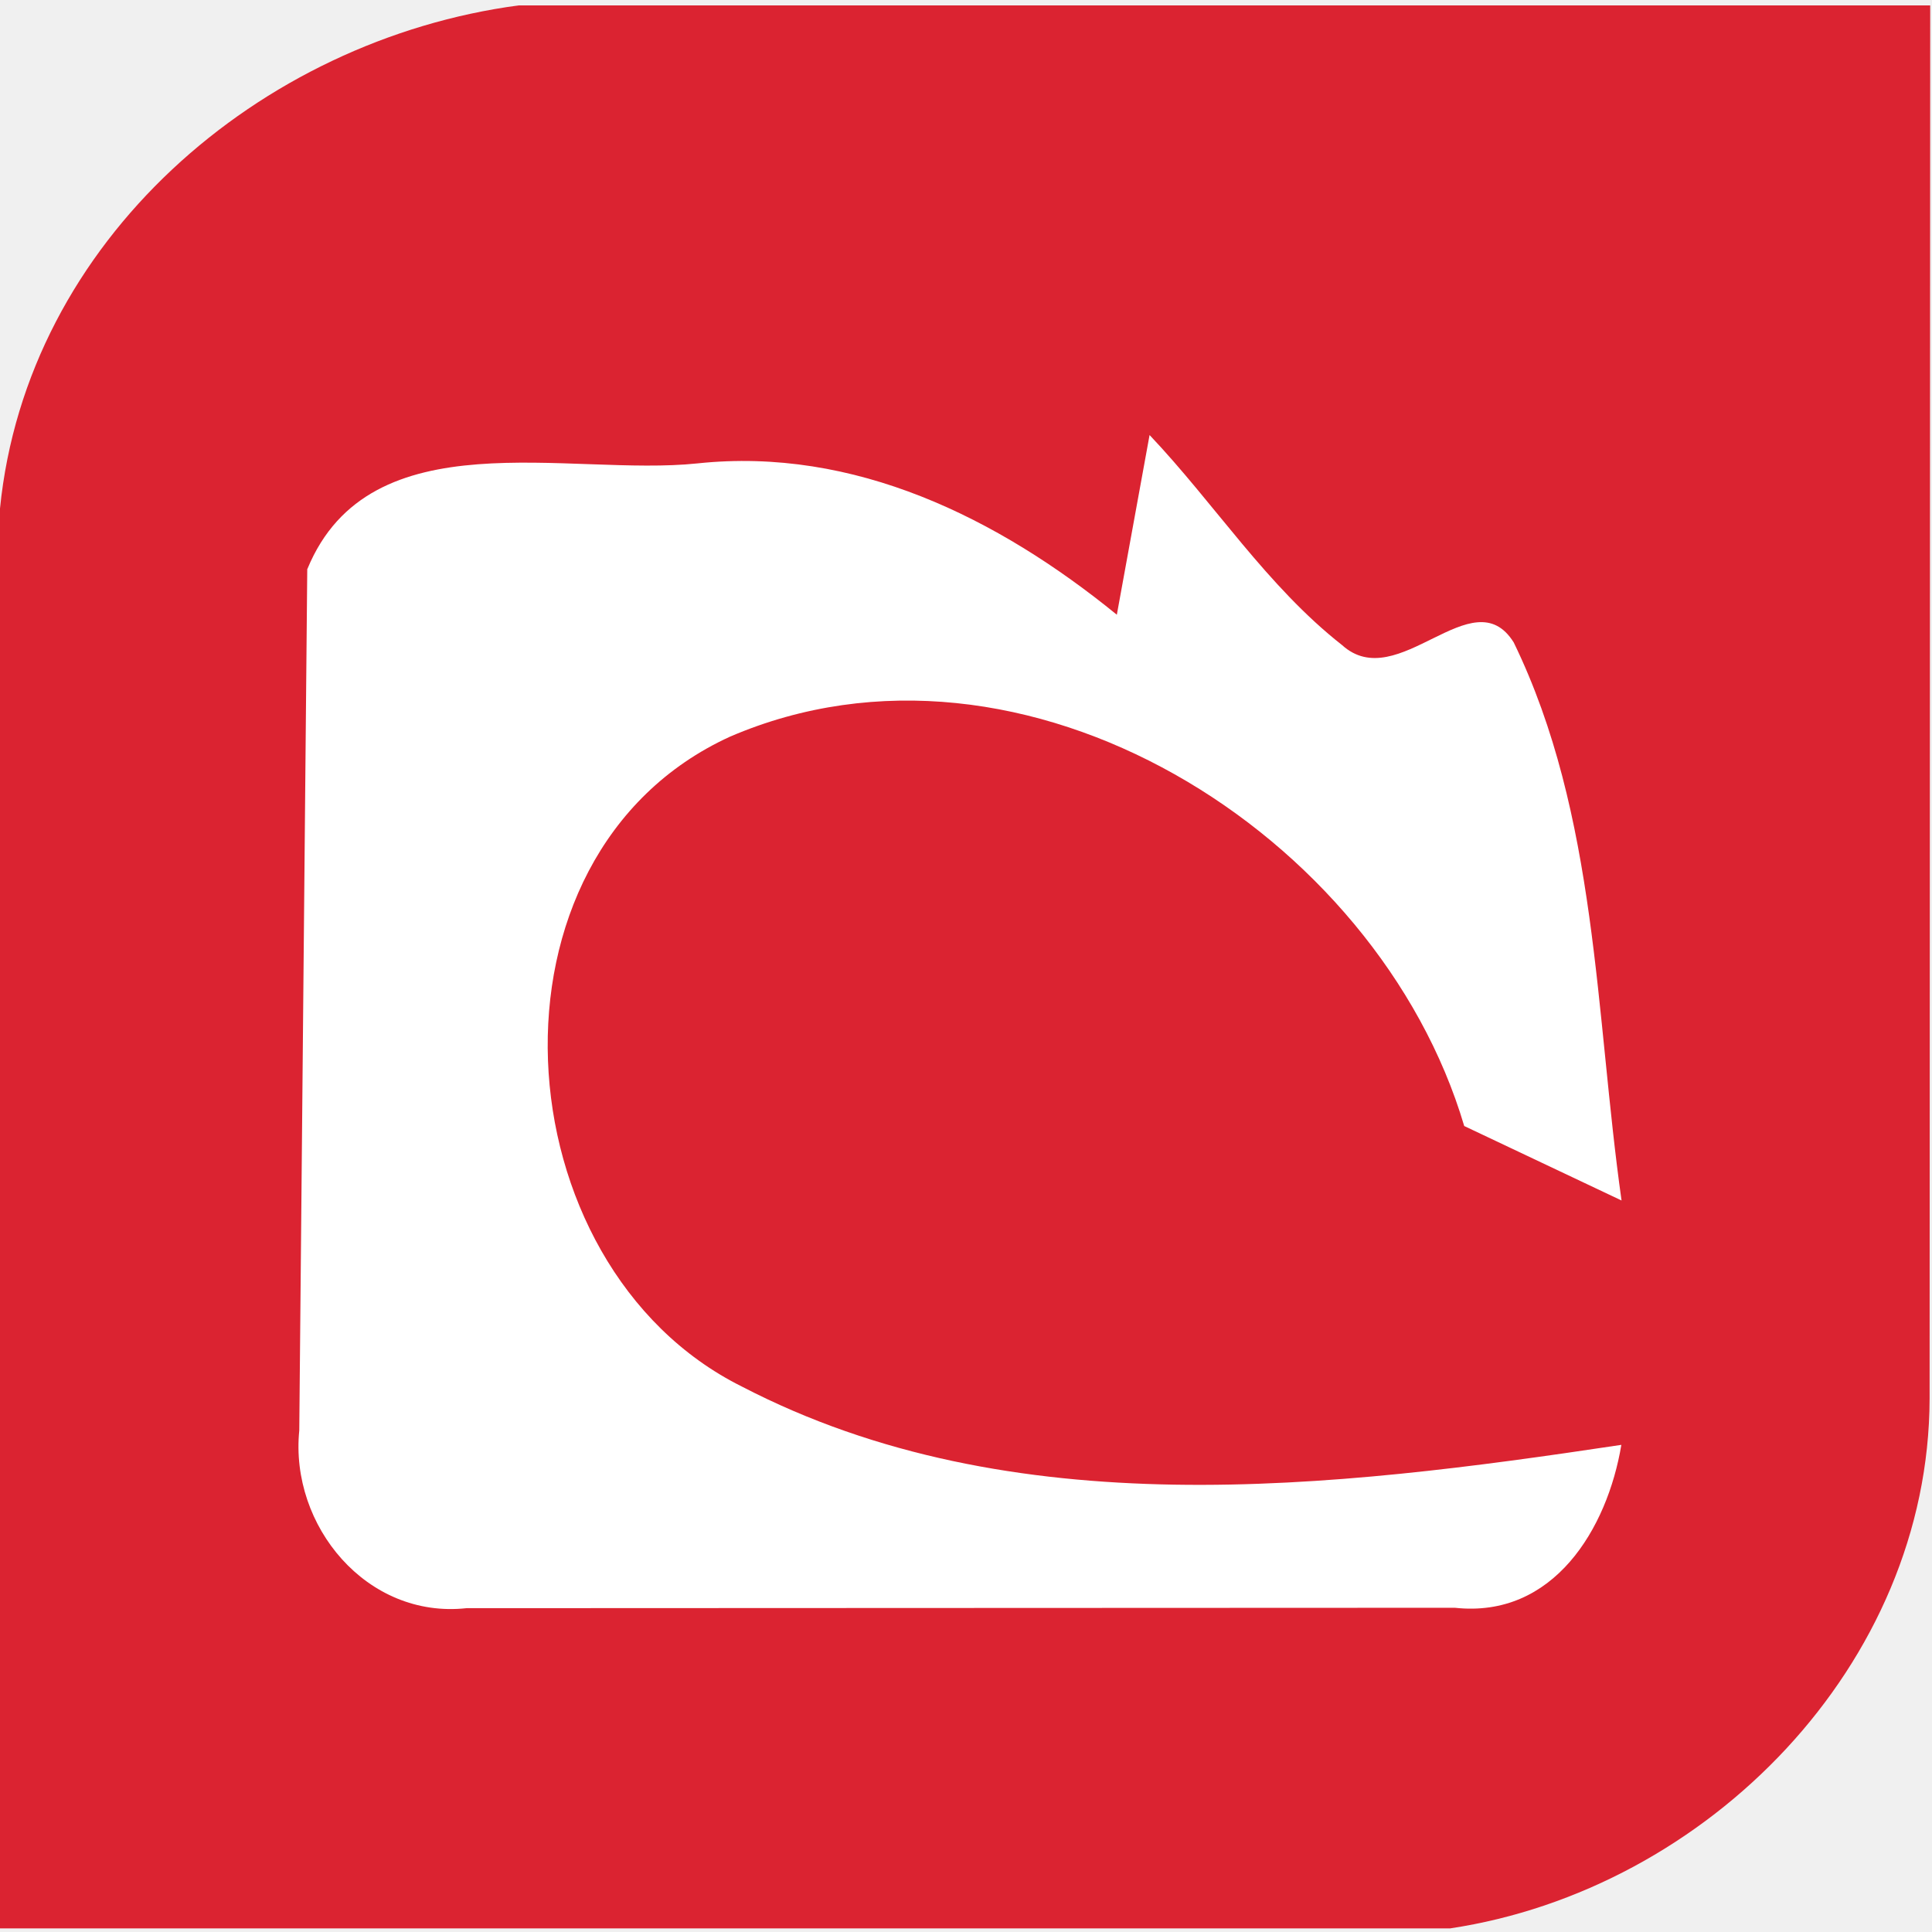
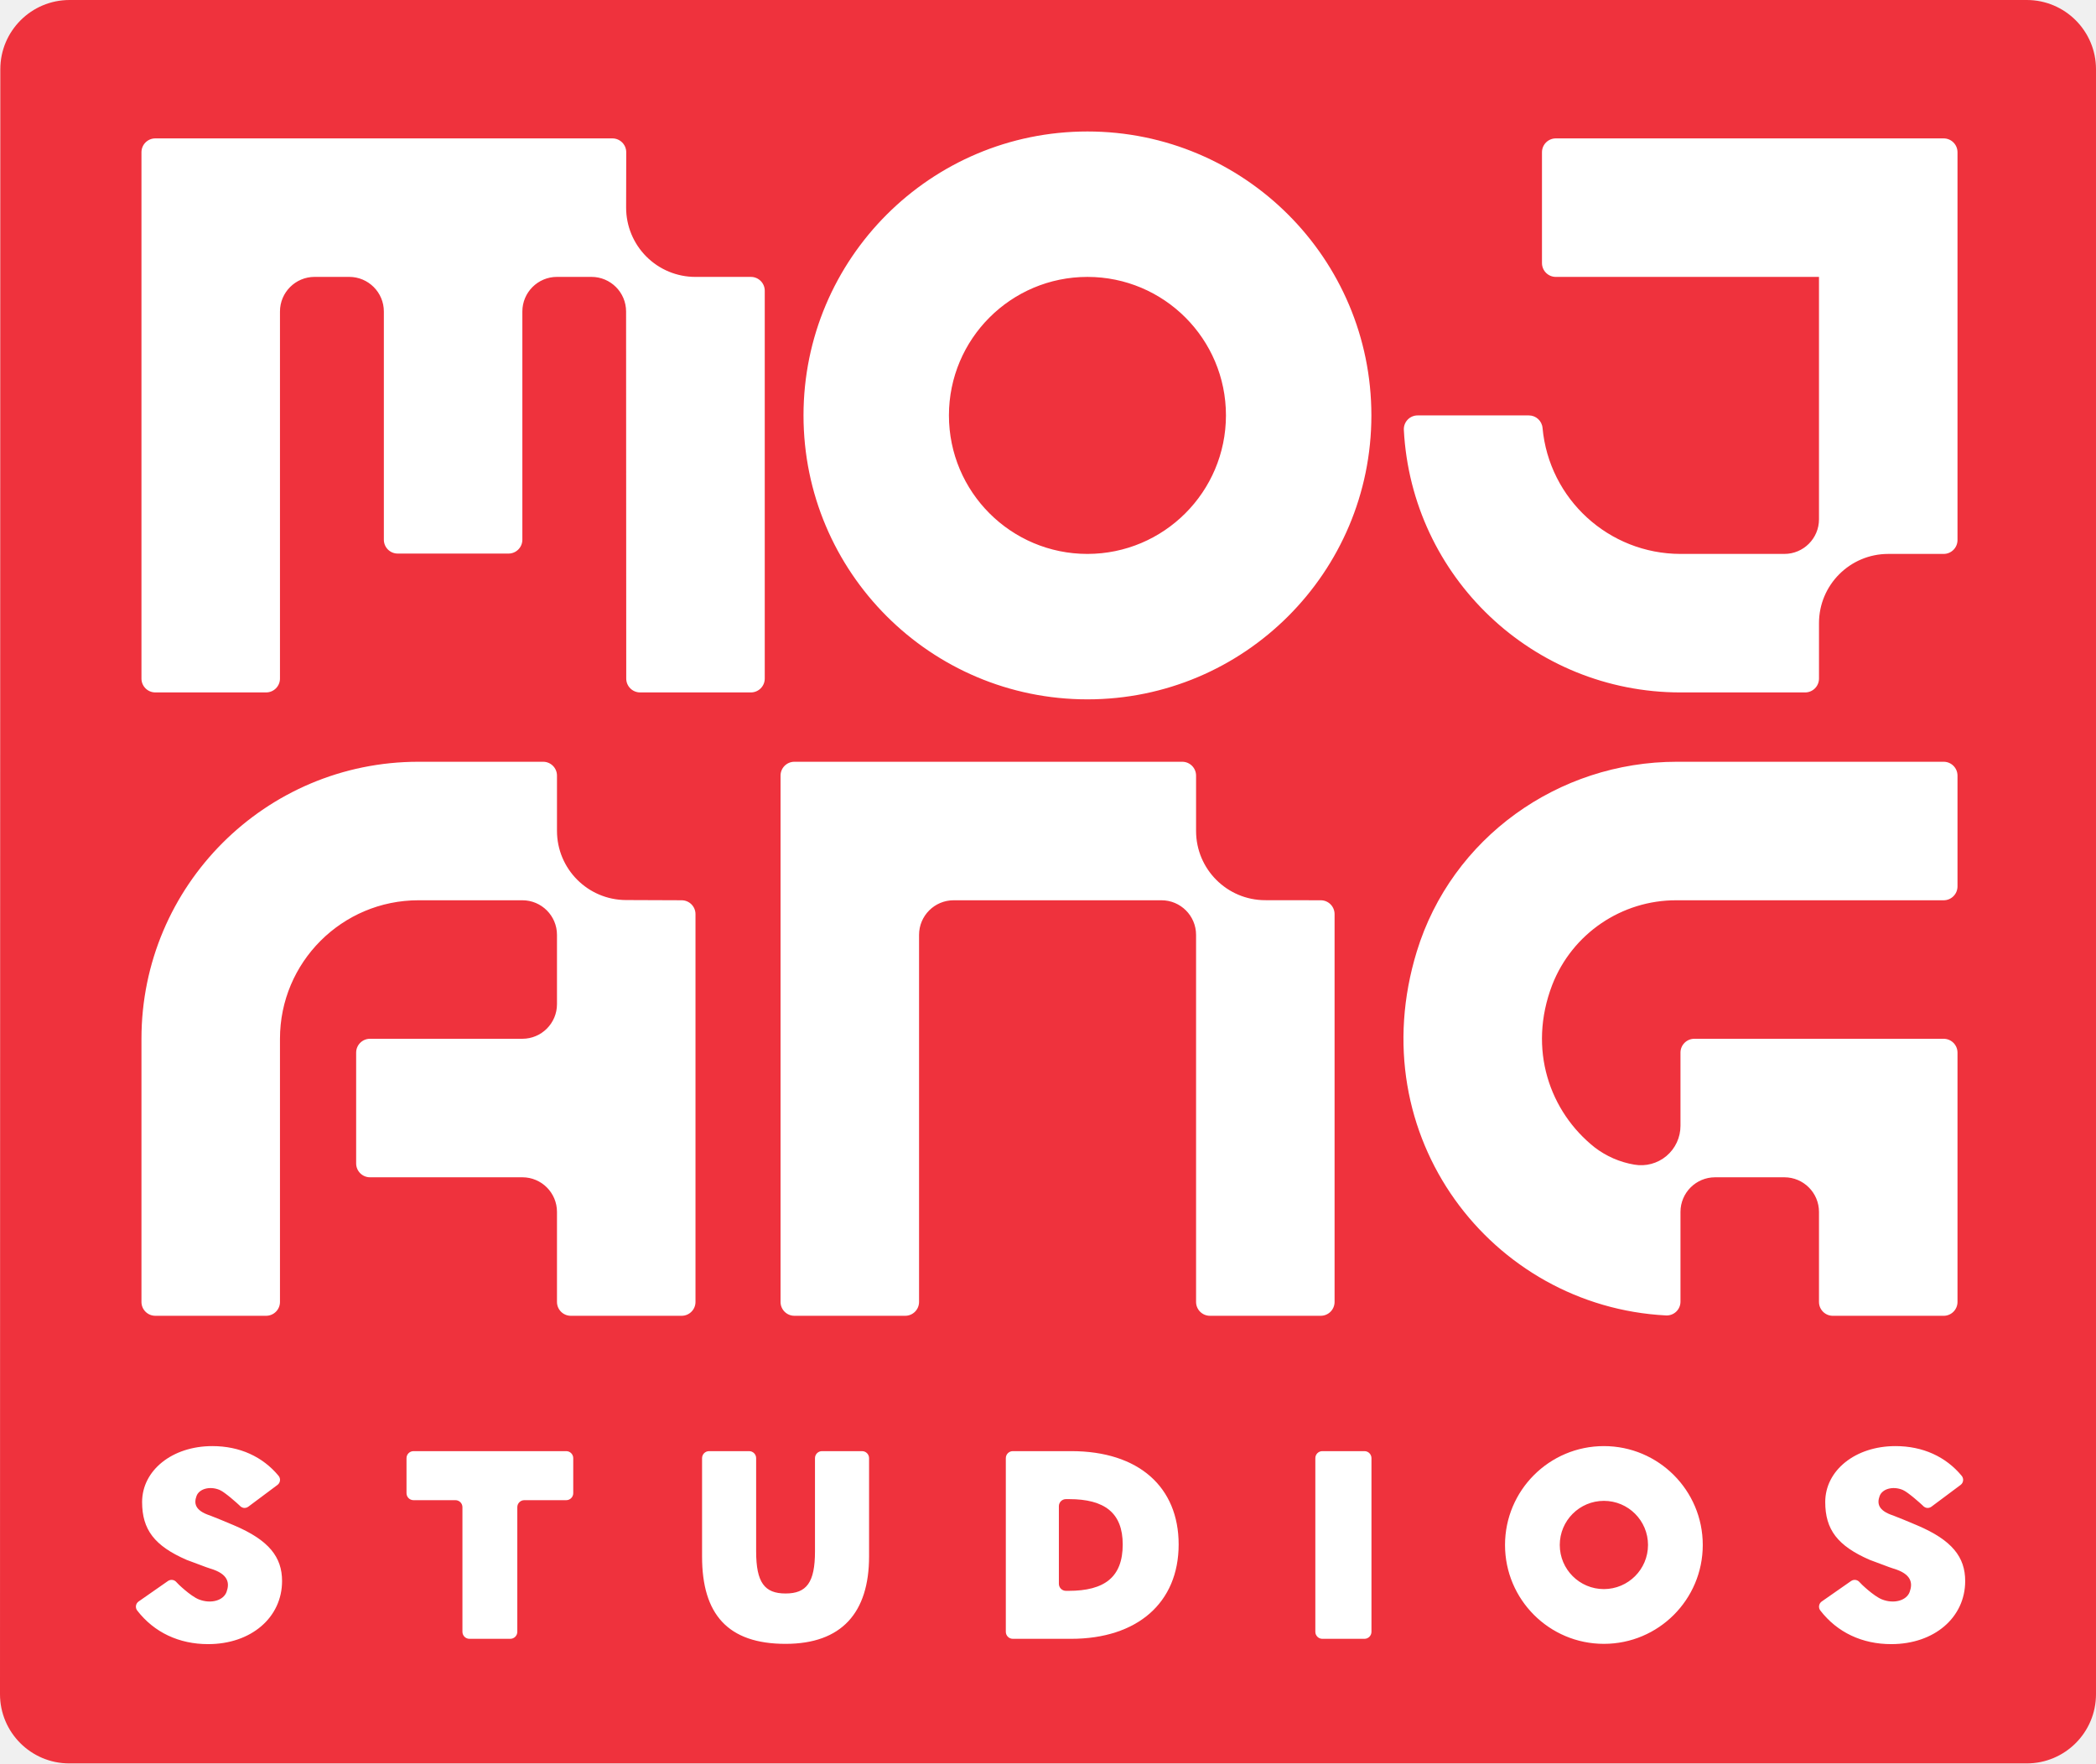
- <svg xmlns="http://www.w3.org/2000/svg" width="64" height="64" viewBox="0 0 9.677 9.667">
-   <path d="M-26.332-12.098h2.715c-1.357.18-2.574 1.23-2.715 2.633z" fill="#fff" />
-   <path d="M2.598.022h7.07L9.665 7c-.003 1.334-1.113 2.46-2.402 2.654H0V2.542C.134 1.2 1.3.195 2.598.022z" fill="#db2331" />
-   <path d="M1.54 2.844c.314-.76 1.31-.46 1.954-.528.785-.083 1.503.272 2.1.758l.164-.9c.327.345.587.756.964 1.052.28.254.655-.342.86-.013.42.864.408 1.86.54 2.795l-.788-.373C6.9 4.17 5.126 3.052 3.656 3.685c-1.294.592-1.156 2.65.06 3.255 1.354.703 2.953.51 4.405.292-.07.42-.34.87-.834.816l-4.95.002c-.5.055-.886-.413-.838-.89l.04-4.315z" fill="#fff" />
+ <svg xmlns="http://www.w3.org/2000/svg" viewBox="0 0 605.295 509.244">
+   <path d="M585.295 0h-565.204A19.999 19.999 0 00.092 19.995l-.092 469.246a19.999 19.999 0 0019.999 20.003h565.296a19.999 19.999 0 0019.999-19.999V19.999A19.999 19.999 0 00585.295 0z" fill="#ef323d" />
+   <g fill="#fff">
+     <path d="M163.519 419.067h-44.1a2.025 2.025 0 00-2.025 2.025v10.111a2.025 2.025 0 002.025 2.025h12.102a2.025 2.025 0 012.025 2.025v35.986a2.025 2.025 0 002.025 2.025h11.796a2.025 2.025 0 002.025-2.025v-35.986a2.025 2.025 0 012.025-2.025h12.102a2.025 2.025 0 002.025-2.025v-10.111a2.025 2.025 0 00-2.025-2.025zM309.375 419.067h-16.883a2.025 2.025 0 00-2.025 2.025v50.148a2.025 2.025 0 002.025 2.025h16.806c19.137 0 31.079-10.411 31.079-27.252 0-16.535-11.482-26.946-31.003-26.946zm-.786 40.343h-.743a2.042 2.042 0 01-2.058-2.025v-22.436a2.042 2.042 0 012.058-2.025h.898c10.269 0 15.482 3.981 15.482 13.09 0 9.416-5.212 13.397-15.637 13.397z" />
+     <rect x="379.85" y="419.067" width="16.209" height="54.198" rx="2.025" />
+     <path d="M248.948 419.067h-11.566a2.025 2.025 0 00-2.025 2.025v26.911c0 9.033-2.45 12.172-8.497 12.172-6.048 0-8.497-3.138-8.497-12.172v-26.911a2.025 2.025 0 00-2.025-2.025h-11.566a2.025 2.025 0 00-2.025 2.025v28.442c0 16.612 7.426 25.186 24.114 25.186 16.229 0 24.114-9.033 24.114-25.262v-28.365a2.025 2.025 0 00-2.025-2.025zM67.6 440.501c-1.674-.718-6.278-2.629-6.909-2.833-4.476-1.454-4.688-3.582-3.944-5.631s3.758-2.959 6.638-1.788c1.546.629 5.383 4.107 5.8 4.515a2.132 2.132 0 001.059.67h0a1.812 1.812 0 001.457-.321l8.434-6.295a1.822 1.822 0 00.315-2.618c-4.591-5.547-11.244-8.588-19.126-8.588-11.636 0-20.286 7.043-20.286 16.153 0 7.956 3.557 12.661 12.88 16.712 2.411.851 5.515 2.118 6.757 2.484 5.432 1.598 5.641 4.31 4.745 6.775s-4.507 3.523-7.987 2.152c-2.429-.957-6.232-4.632-6.498-5a1.818 1.818 0 00-.99-.601l-.027-.006a1.812 1.812 0 00-1.41.287l-8.486 5.922a1.821 1.821 0 00-.399 2.604c4.908 6.347 12.099 9.704 20.475 9.704 12.478 0 21.358-7.731 21.358-18.219-0-6.889-3.751-11.788-13.856-16.076zM463.181 417.612a28.553 28.553 0 1028.553 28.553 28.553 28.553 0 00-28.553-28.553zm0 41.295a12.742 12.742 0 1112.742-12.742 12.757 12.757 0 01-12.742 12.742zM553.663 440.501c-1.674-.718-6.278-2.629-6.909-2.833-4.476-1.454-4.688-3.582-3.944-5.631s3.758-2.959 6.638-1.788c1.546.629 5.383 4.107 5.8 4.515a2.132 2.132 0 001.059.67h0a1.812 1.812 0 001.457-.321l8.434-6.295a1.822 1.822 0 00.315-2.618c-4.591-5.547-11.244-8.588-19.126-8.588-11.636 0-20.286 7.043-20.286 16.153 0 7.956 3.557 12.661 12.88 16.712 2.411.851 5.515 2.118 6.757 2.484 5.432 1.598 5.641 4.31 4.745 6.775s-4.507 3.523-7.987 2.152c-2.429-.957-6.232-4.632-6.498-5a1.818 1.818 0 00-.99-.601l-.027-.006a1.812 1.812 0 00-1.41.287l-8.486 5.922a1.821 1.821 0 00-.399 2.604c4.908 6.347 12.099 9.704 20.475 9.704 12.478 0 21.358-7.731 21.358-18.219-0-6.889-3.751-11.788-13.856-16.076z" />
+     <g>
+       <path d="M314.039 37.968a81.997 81.997 0 1081.997 81.997 81.997 81.997 0 00-81.997-81.997zm0 121.996a39.999 39.999 0 1139.999-39.999 40.044 40.044 0 01-39.999 39.999zM561.297 39.967H449.301a4 4 0 00-4 4v31.999a4 4 0 004 4h75.997v69.997a10 10 0 01-10 10l0.0.001h-29.999a40.054 40.054 0 01-39.839-36.413 3.964 3.964 0 00-3.962-3.585h-32.079a3.978 3.978 0 00-4.009 4.183 80 80 0 0079.89 75.814h35.999a4 4 0 004-4v-16a19.999 19.999 0 0120-19.999l15.999 0a4 4 0 004-4v-111.996a4 4 0 00-4-4zM200.815 79.966a19.999 19.999 0 01-19.999-20.039l.032-15.96a4 4 0 00-4-4H44.852a4 4 0 00-4 4v151.994a4 4 0 004 4h31.999a4 4 0 004-4V89.961a10 10 0 0110-10h10a10 10 0 0110 10v65.901a4 4 0 004 4h31.999a4 4 0 004-4V89.961a10 10 0 0110-10h9.955a10 10 0 0110 9.995l.045 106.005a4 4 0 004 4h31.999a4 4 0 004-4V83.966a4 4 0 00-4-4zM229.412 219.985h111.996a4 4 0 014 4v15.978a19.999 19.999 0 0019.973 19.999l16.026.021a4 4 0 014 4v111.996a4 4 0 01-4 4h-31.999a4 4 0 01-4-4V269.983a9.999 9.999 0 00-9.994-9.999h-60.01a9.999 9.999 0 00-9.994 9.999v105.997a4 4 0 01-4 4h-31.999a4 4 0 01-4-4V223.985a4 4 0 014-4zM196.847 259.984l-16.078-.063a19.999 19.999 0 01-19.921-19.999V223.985a4 4 0 00-4-4h-35.999a79.997 79.997 0 00-79.997 79.997v75.997a4 4 0 004 4h31.999a4 4 0 004-4v-75.997a39.999 39.999 0 0139.999-39.998h30.005a9.999 9.999 0 019.994 9.999v19.999a10 10 0 01-10 10l0.0.001h-43.998a4 4 0 00-4 4v31.999a4 4 0 004 4h44.004a9.999 9.999 0 019.994 9.999v26a4 4 0 004 4h31.999a4 4 0 004-4v-111.996a4 4 0 00-4-4zM484.173 259.985h77.125a4 4 0 004-4v-32a4 4 0 00-4-4h-77.054c-34.27 0-65.041 22.002-75.087 54.766-16.389 53.455 21.645 102.542 71.969 105.127a3.977 3.977 0 004.172-4.01v-25.884a10 10 0 019.994-10h20.012a10 10 0 019.994 10v26.001a4 4 0 004 4h32a4 4 0 004-4v-72.001a4 4 0 00-4-4H489.298a4 4 0 00-4 4v21.128a11.368 11.368 0 01-13.334 11.215 25.856 25.856 0 01-11.425-4.963c-12.942-10.246-19.447-28.285-12.268-46.97a38.382 38.382 0 0135.902-24.409" />
+     </g>
+   </g>
</svg>
